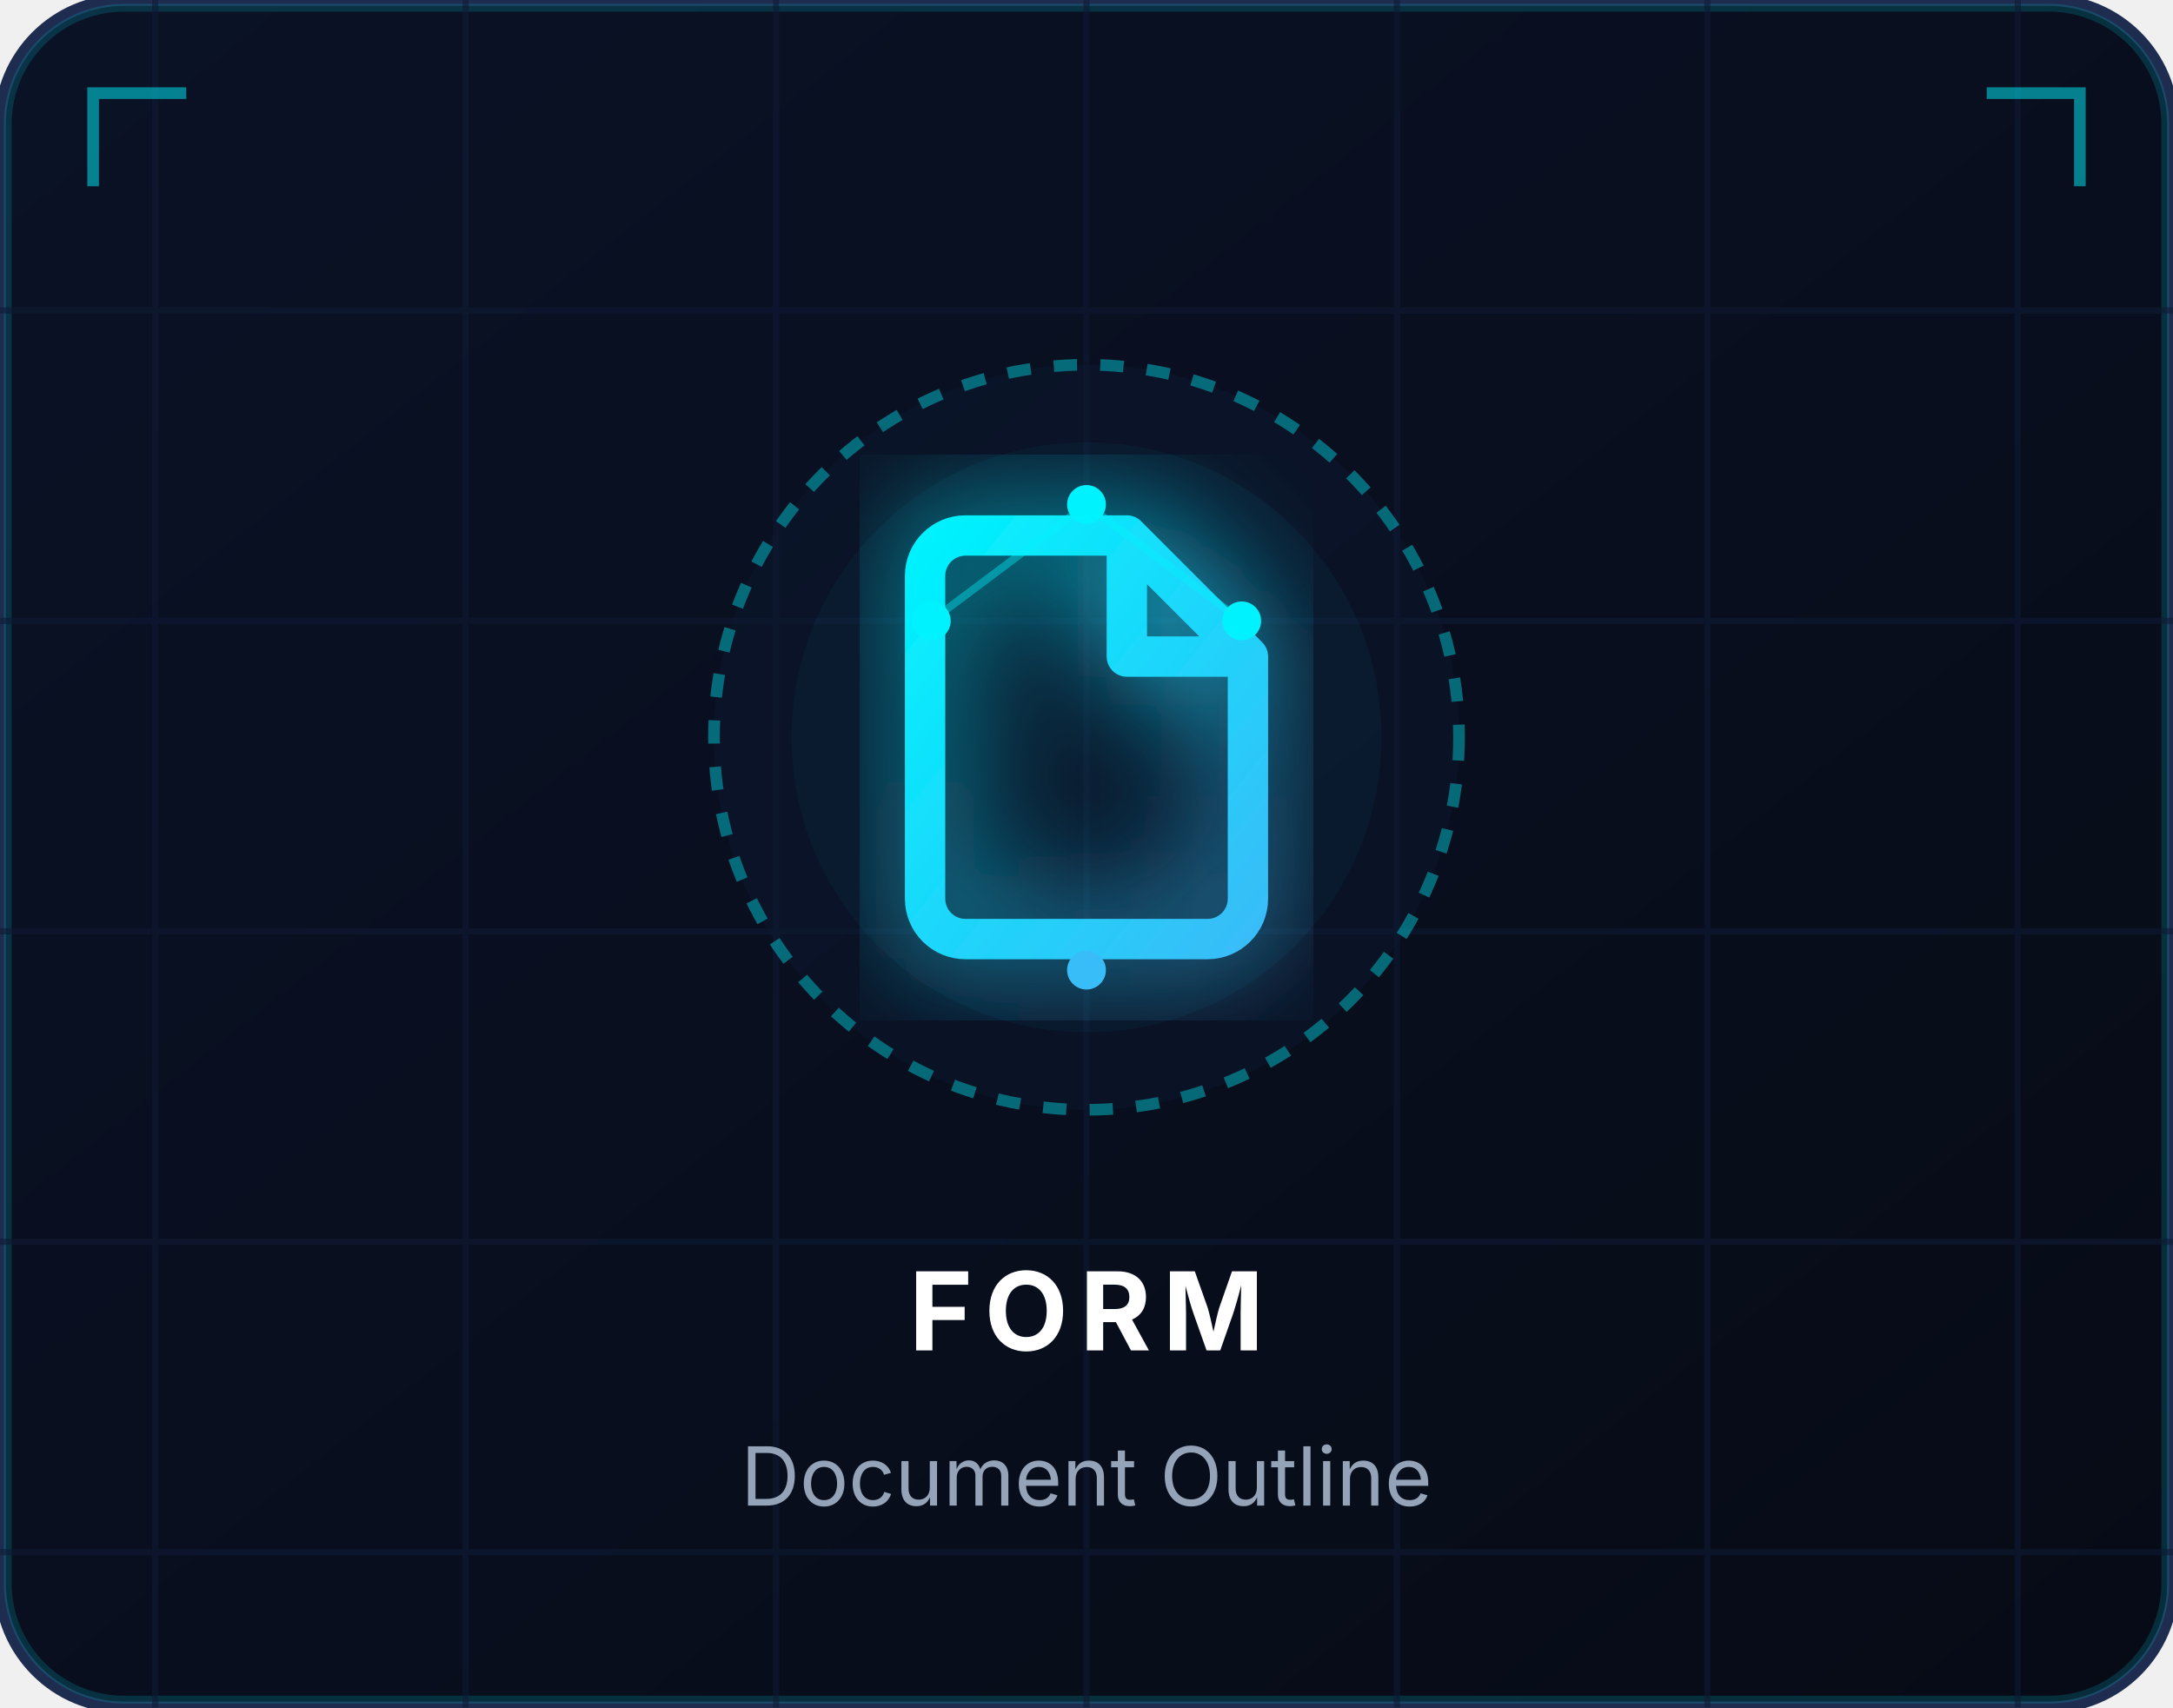
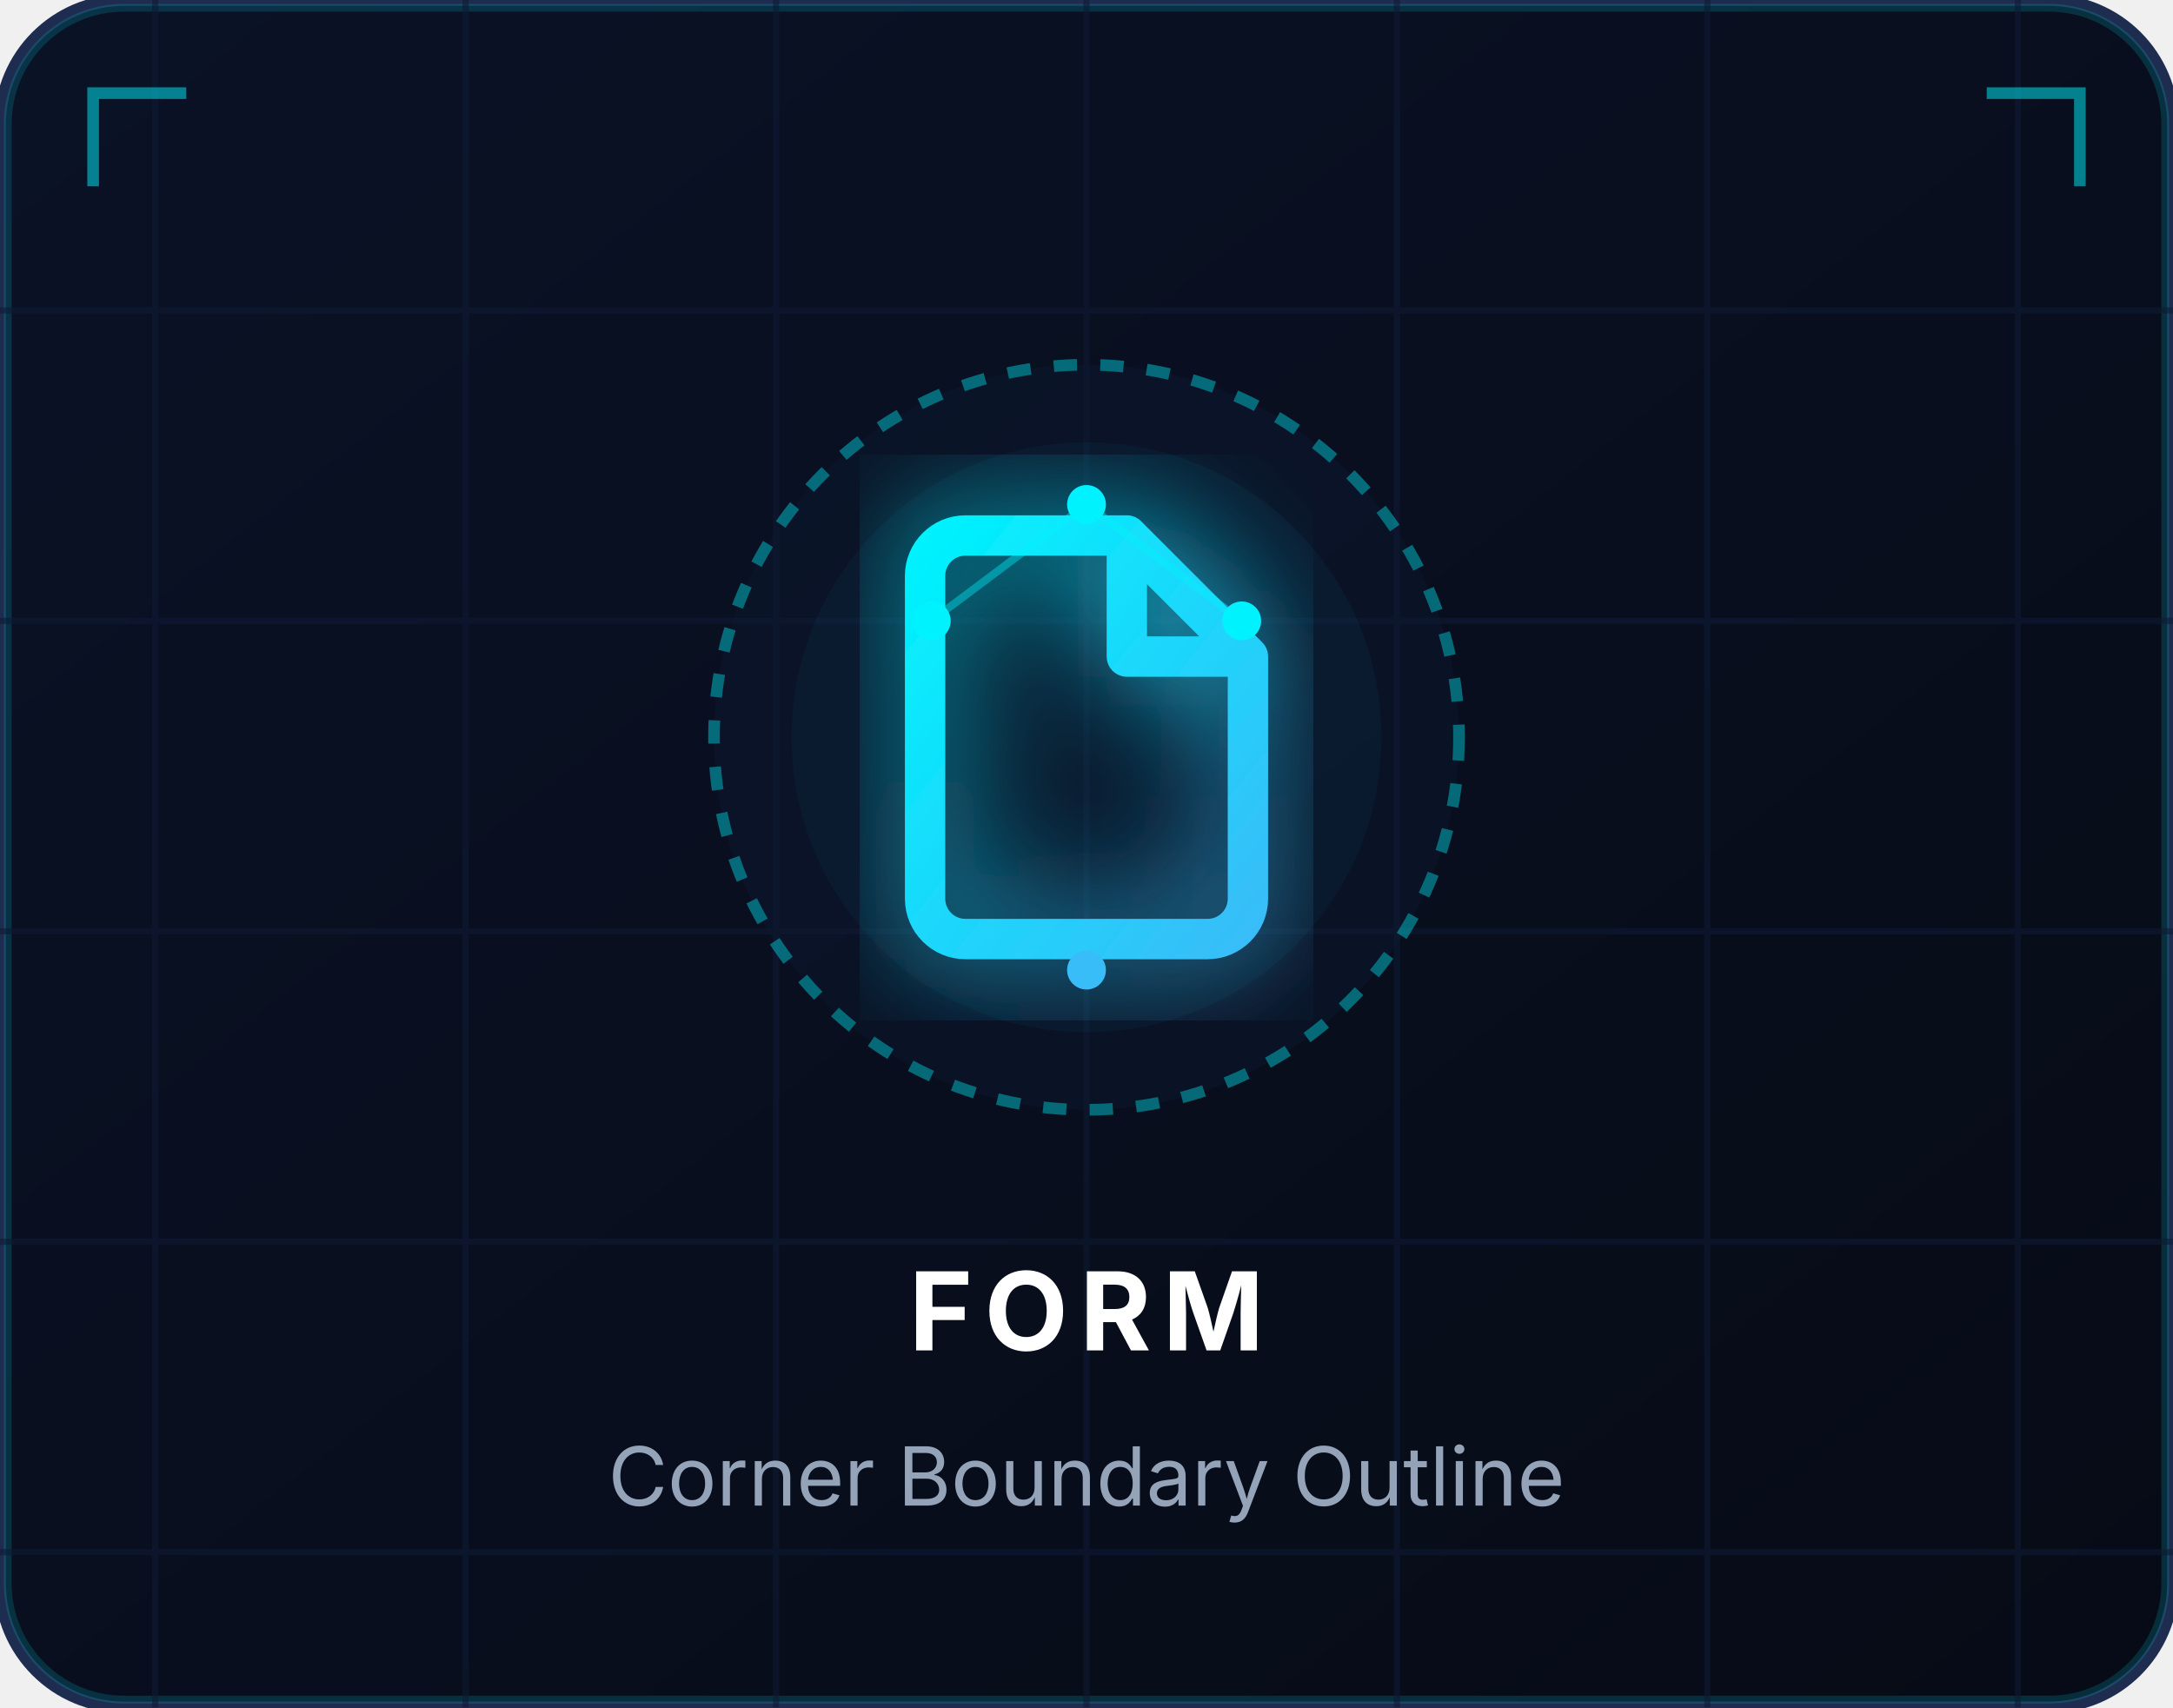
<svg xmlns="http://www.w3.org/2000/svg" viewBox="0 0 280 220" width="100%" height="100%">
  <defs>
    <linearGradient id="bg-form" x1="0%" y1="0%" x2="100%" y2="100%">
      <stop offset="0%" stop-color="#0A1226" />
      <stop offset="100%" stop-color="#070B16" />
    </linearGradient>
    <linearGradient id="cyanGrad" x1="0%" y1="0%" x2="100%" y2="100%">
      <stop offset="0%" stop-color="#00F2FE" />
      <stop offset="100%" stop-color="#38BDF8" />
    </linearGradient>
    <filter id="glow-form" x="-20%" y="-20%" width="140%" height="140%">
      <feGaussianBlur stdDeviation="3" result="blur" />
      <feComposite in="SourceGraphic" in2="blur" operator="over" />
    </filter>
  </defs>
  <rect width="280" height="220" rx="16" fill="url(#bg-form)" stroke="#1E2D4F" stroke-width="1.5" />
  <rect x="1" y="1" width="278" height="218" rx="15" fill="none" stroke="rgba(0, 242, 254, 0.15)" stroke-width="1" />
  <path d="M 20 0 L 20 220 M 60 0 L 60 220 M 100 0 L 100 220 M 140 0 L 140 220 M 180 0 L 180 220 M 220 0 L 220 220 M 260 0 L 260 220 M 0 40 L 280 40 M 0 80 L 280 80 M 0 120 L 280 120 M 0 160 L 280 160 M 0 200 L 280 200" stroke="#0E1933" stroke-width="0.8" opacity="0.6" />
  <circle cx="140" cy="95" r="48" fill="#0D1933" stroke="#00F2FE" stroke-width="1.5" stroke-dasharray="3,3" opacity="0.4" />
  <circle cx="140" cy="95" r="38" fill="rgba(0, 242, 254, 0.04)" />
  <path d="M 12 24 L 12 12 L 24 12" fill="none" stroke="#00F2FE" stroke-width="1.5" opacity="0.5" />
  <path d="M 268 24 L 268 12 L 256 12" fill="none" stroke="#00F2FE" stroke-width="1.5" opacity="0.5" />
  <g transform="translate(140, 95) scale(2.6) translate(-12, -12)" filter="url(#glow-form)">
    <path d="M14 2H6a2 2 0 0 0-2 2v16a2 2 0 0 0 2 2h12a2 2 0 0 0 2-2V8z M14 2v6h6" fill="none" stroke="url(#cyanGrad)" stroke-width="2" stroke-linecap="round" stroke-linejoin="round" />
  </g>
  <circle cx="120" cy="80" r="2.5" fill="#00F2FE" />
  <circle cx="140" cy="65" r="2.5" fill="#00F2FE" />
  <circle cx="160" cy="80" r="2.5" fill="#00F2FE" />
  <circle cx="140" cy="125" r="2.5" fill="#38BDF8" />
  <line x1="120" y1="80" x2="140" y2="65" stroke="rgba(0,242,254,0.4)" stroke-width="1" />
  <line x1="140" y1="65" x2="160" y2="80" stroke="rgba(0,242,254,0.4)" stroke-width="1" />
  <text x="140" y="174" font-family="'Inter', sans-serif" font-weight="700" font-size="14" fill="#FFFFFF" text-anchor="middle" letter-spacing="1.5">FORM</text>
-   <text x="140" y="194" font-family="'Inter', sans-serif" font-weight="400" font-size="10.5" fill="#94A3B8" text-anchor="middle">Document Outline</text>
+   <text x="140" y="194" font-family="'Inter', sans-serif" font-weight="400" font-size="10.5" fill="#94A3B8" text-anchor="middle">Corner Boundary Outline</text>
</svg>
